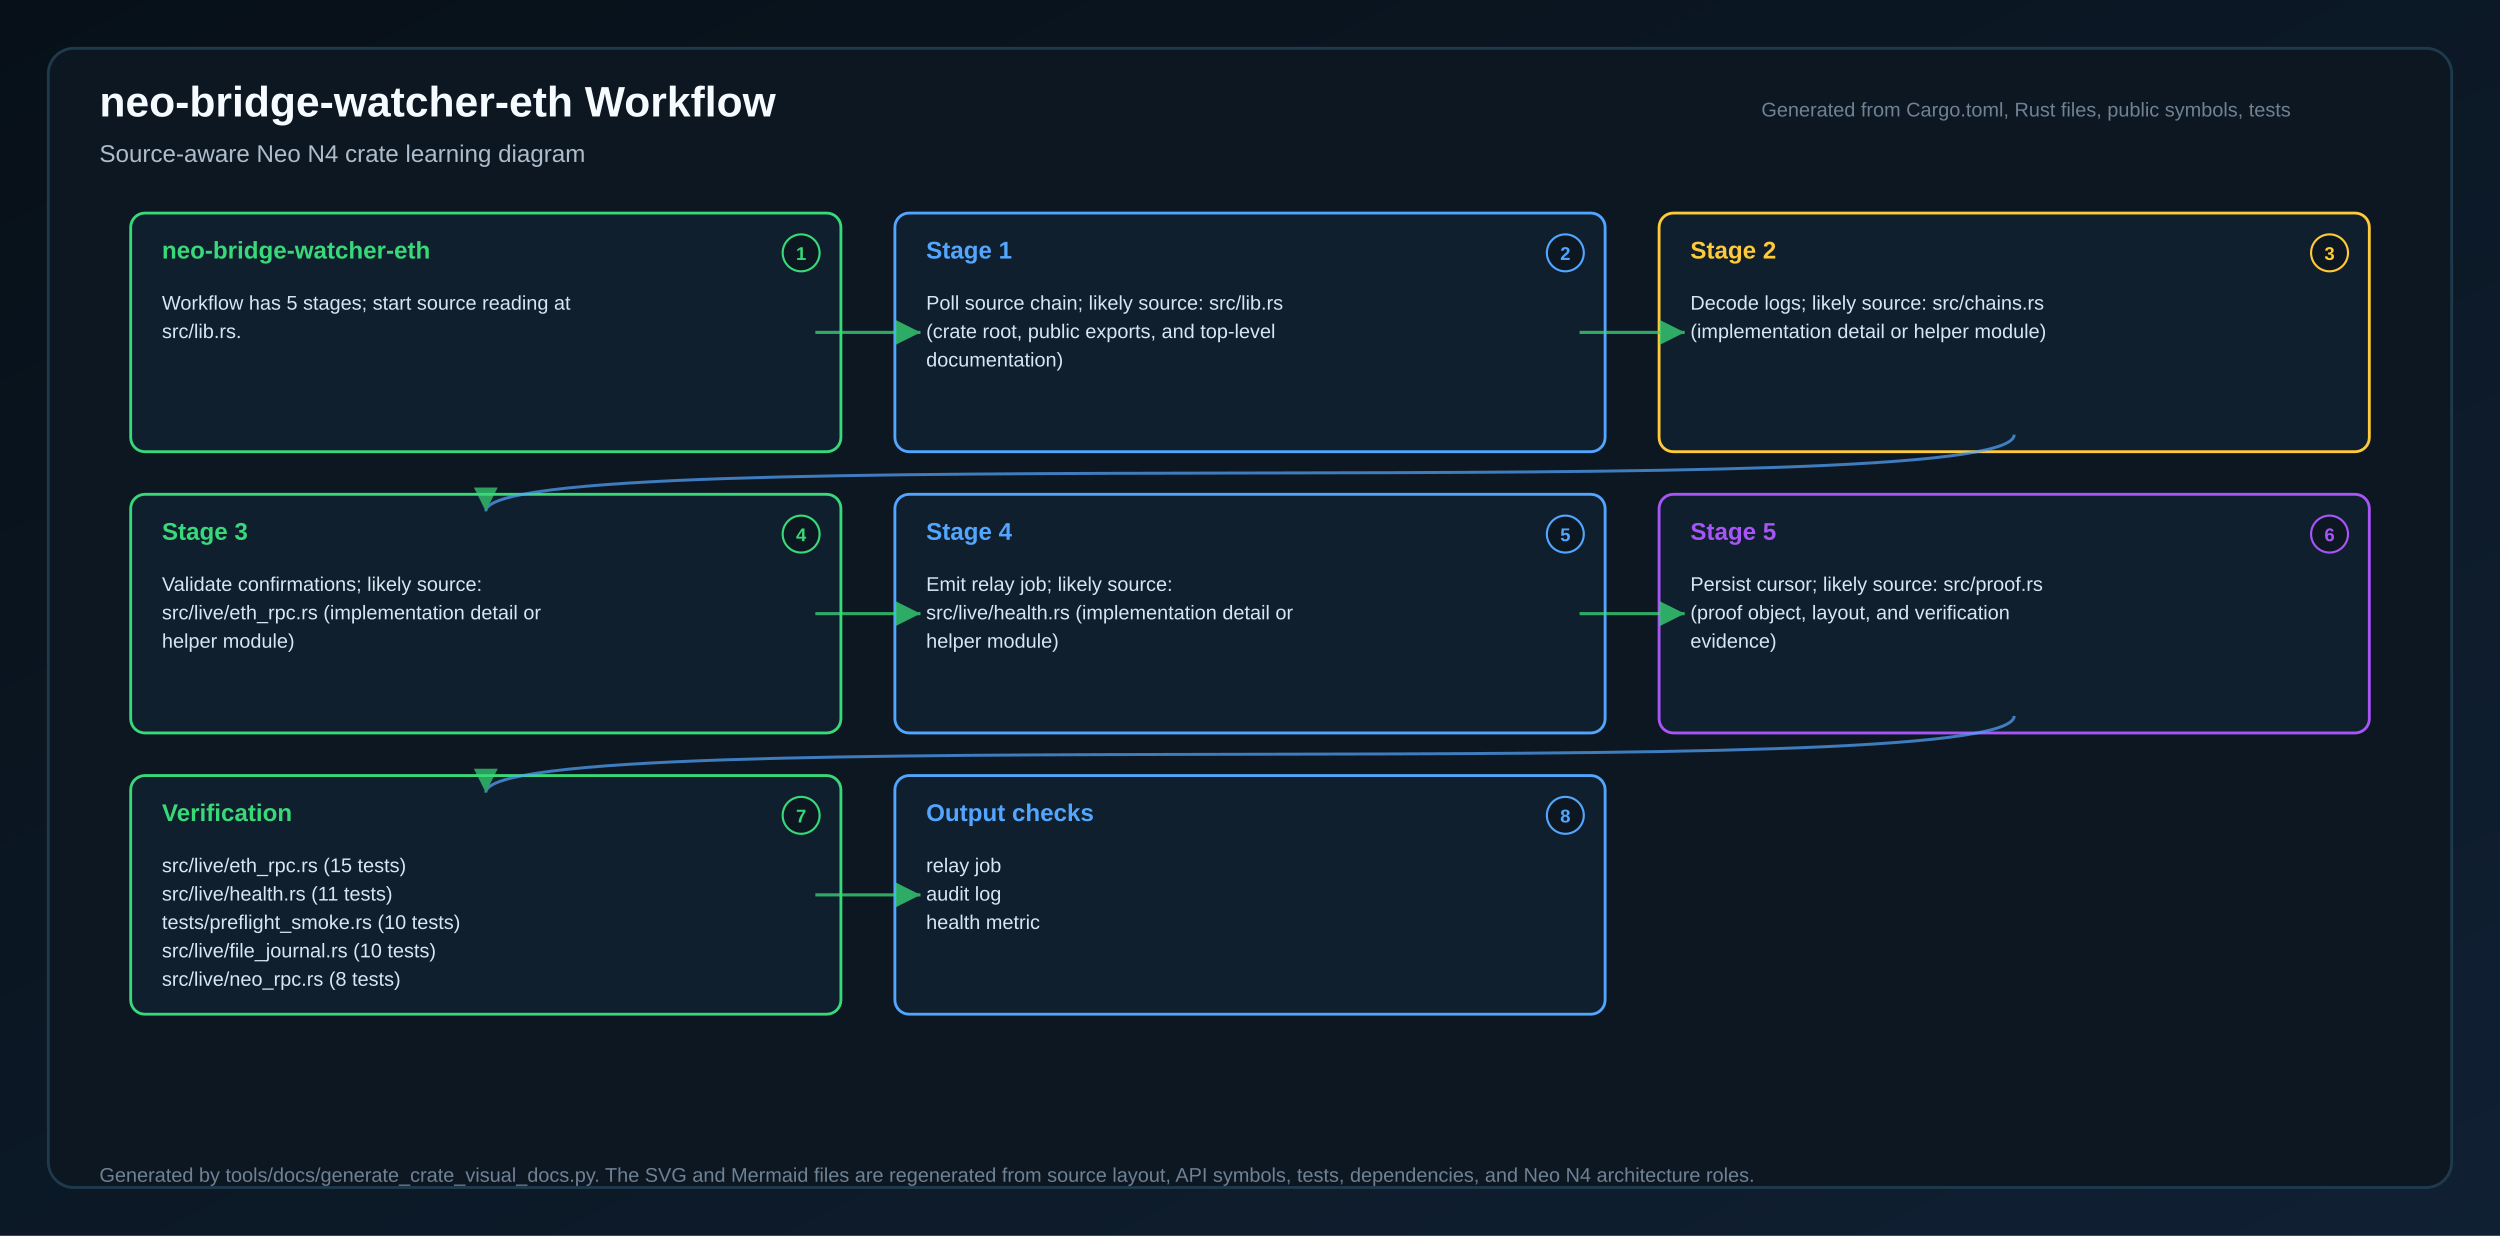
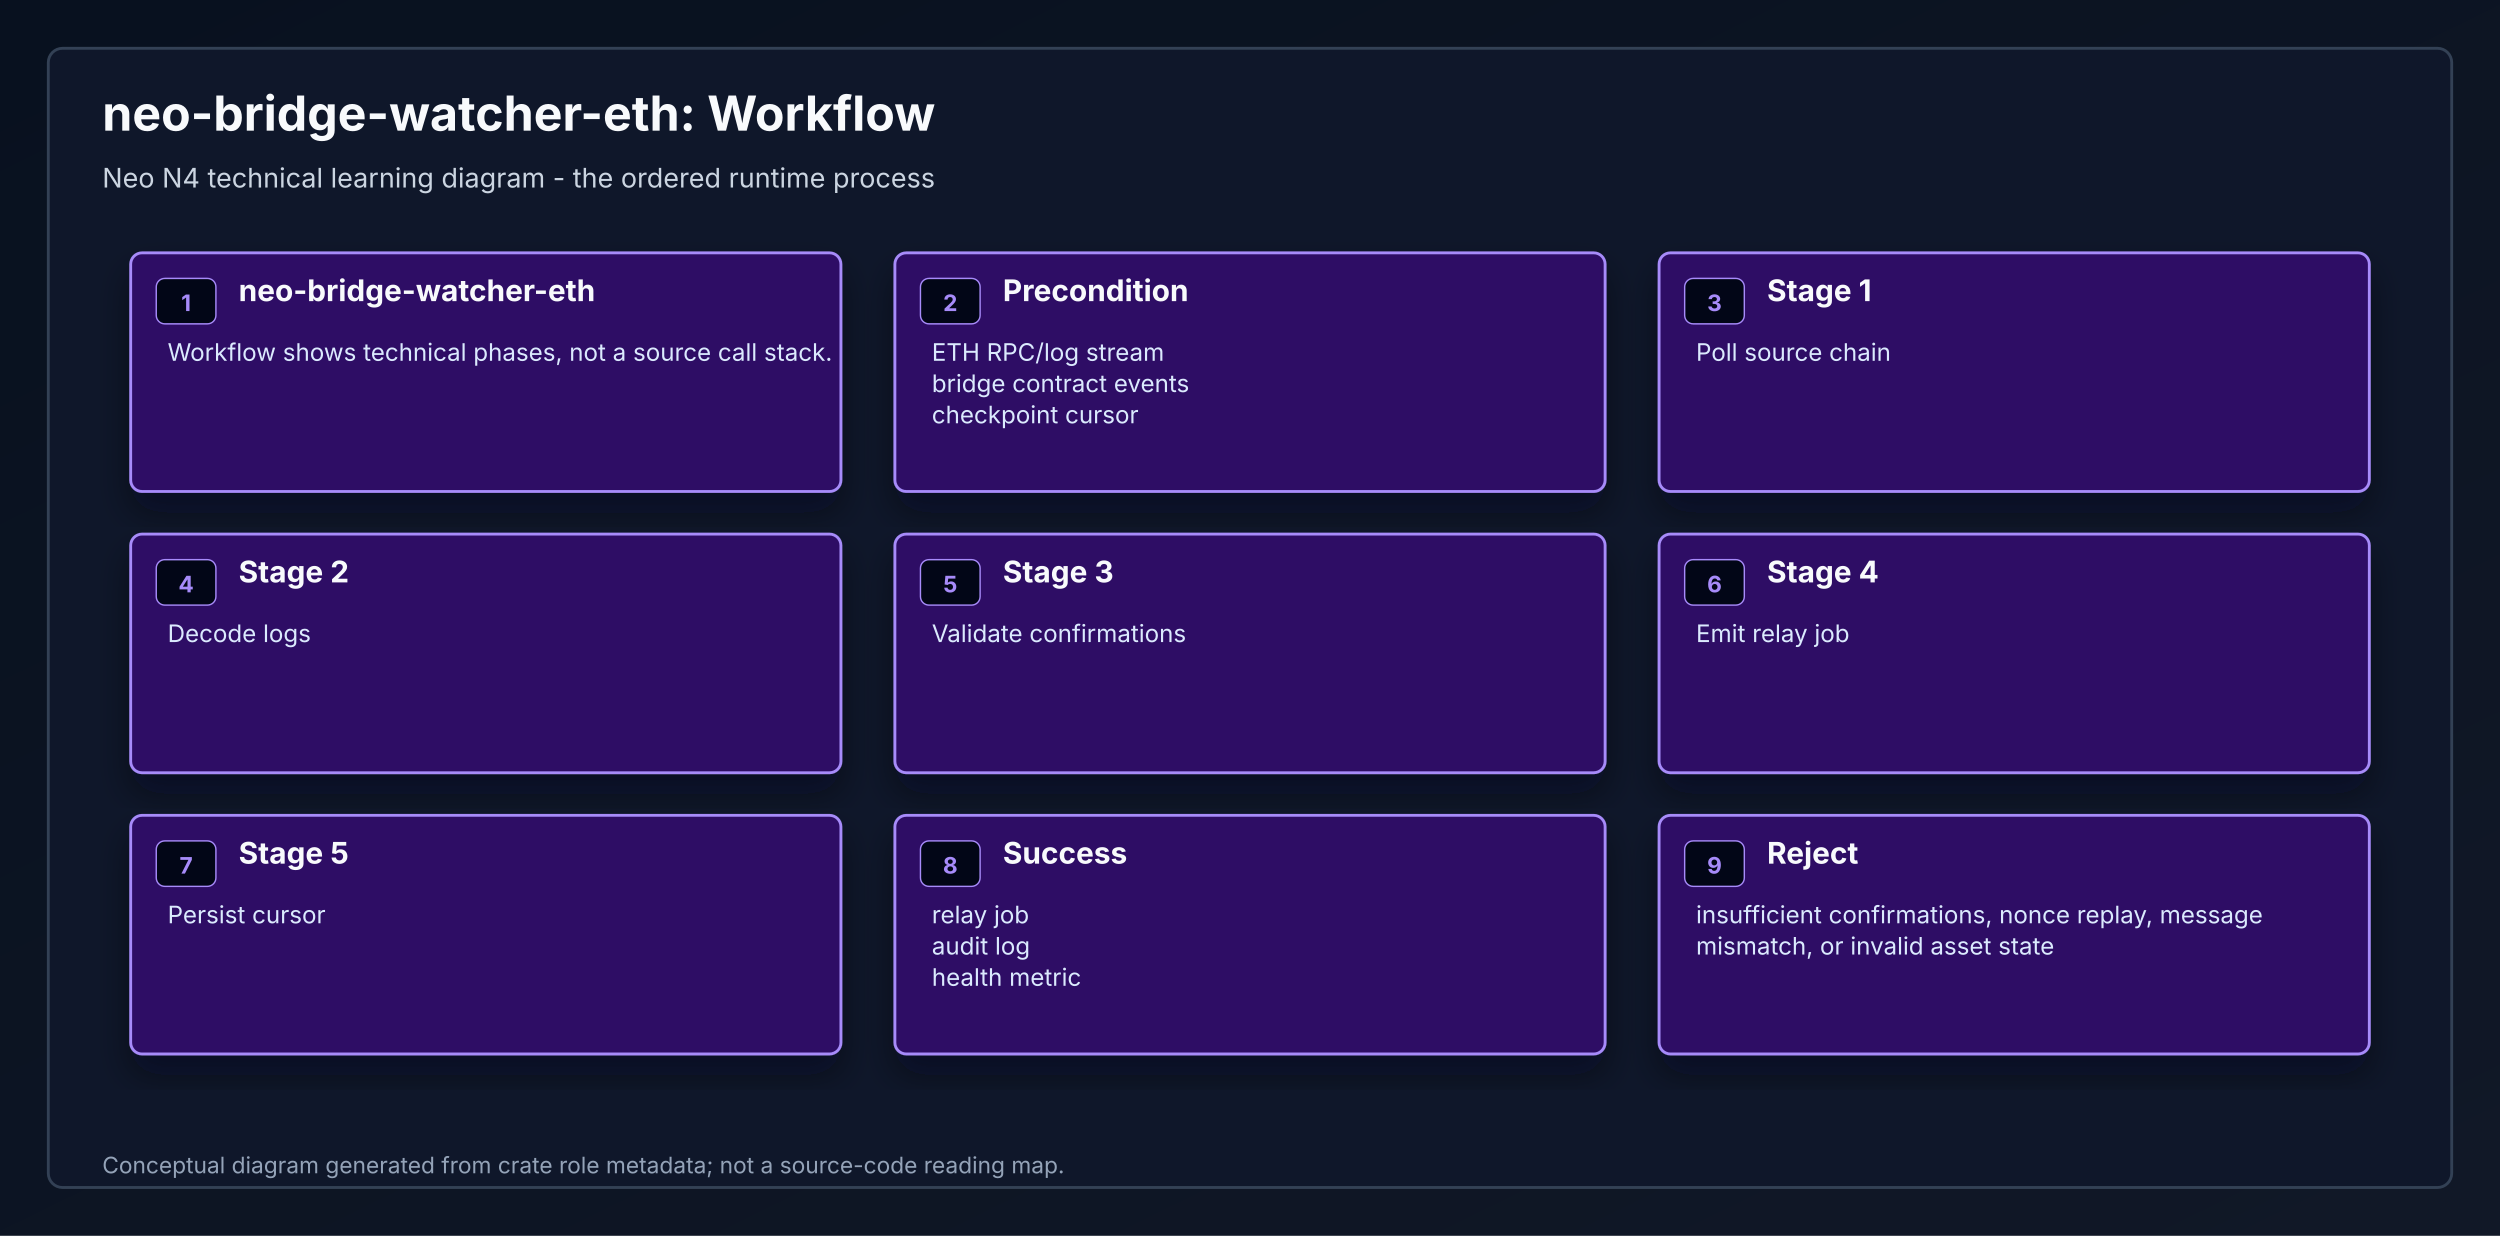
<svg xmlns="http://www.w3.org/2000/svg" width="1760" height="870" viewBox="0 0 1760 870" role="img" aria-label="neo-bridge-watcher-eth Workflow">
  <defs>
-     <linearGradient id="bg" x1="0" x2="1" y1="0" y2="1">
-       <stop offset="0" stop-color="#071018" />
-       <stop offset="1" stop-color="#102033" />
+     <linearGradient id="bg" x1="0" y1="0" x2="1" y2="1">
+       <stop offset="0%" stop-color="#08111f" />
+       <stop offset="100%" stop-color="#111827" />
    </linearGradient>
-     <marker id="arrow" markerWidth="12" markerHeight="12" refX="10" refY="6" orient="auto">
-       <path d="M2,2 L10,6 L2,10 Z" fill="#38d978" />
-     </marker>
+     <filter id="shadow" x="-15%" y="-15%" width="130%" height="130%">
+       <feDropShadow dx="0" dy="14" stdDeviation="12" flood-color="#020617" flood-opacity="0.42" />
+     </filter>
  </defs>
-   <rect x="0" y="0" width="1760" height="870" fill="url(#bg)" />
-   <rect x="34" y="34" width="1692" height="802" rx="18" fill="#0c1722" stroke="#1e3a4d" stroke-width="2" />
-   <text x="70" y="82" fill="#f6fbff" font-size="30" font-family="Segoe UI, Arial, sans-serif" font-weight="700">neo-bridge-watcher-eth Workflow</text>
-   <text x="70" y="114" fill="#aebdcc" font-size="17" font-family="Segoe UI, Arial, sans-serif">Source-aware Neo N4 crate learning diagram</text>
-   <text x="1240" y="82" fill="#6f8194" font-size="14" font-family="Segoe UI, Arial, sans-serif">Generated from Cargo.toml, Rust files, public symbols, tests</text>
-   <rect x="92" y="150" width="500" height="168" rx="10" fill="#101f2d" stroke="#38d978" stroke-width="2" />
-   <circle cx="564" cy="178" r="13" fill="#0c1722" stroke="#38d978" stroke-width="1.5" />
-   <text x="564" y="183" text-anchor="middle" fill="#38d978" font-size="13" font-family="Segoe UI, Arial, sans-serif" font-weight="700">1</text>
-   <text x="114" y="182" fill="#38d978" font-size="17" font-family="Segoe UI, Arial, sans-serif" font-weight="700">neo-bridge-watcher-eth</text>
-   <text x="114" y="218" fill="#d9e6f2" font-size="14" font-family="Segoe UI, Arial, sans-serif">Workflow has 5 stages; start source reading at</text>
-   <text x="114" y="238" fill="#d9e6f2" font-size="14" font-family="Segoe UI, Arial, sans-serif">src/lib.rs.</text>
-   <rect x="630" y="150" width="500" height="168" rx="10" fill="#101f2d" stroke="#52a6ff" stroke-width="2" />
-   <circle cx="1102" cy="178" r="13" fill="#0c1722" stroke="#52a6ff" stroke-width="1.5" />
-   <text x="1102" y="183" text-anchor="middle" fill="#52a6ff" font-size="13" font-family="Segoe UI, Arial, sans-serif" font-weight="700">2</text>
-   <text x="652" y="182" fill="#52a6ff" font-size="17" font-family="Segoe UI, Arial, sans-serif" font-weight="700">Stage 1</text>
-   <text x="652" y="218" fill="#d9e6f2" font-size="14" font-family="Segoe UI, Arial, sans-serif">Poll source chain; likely source: src/lib.rs</text>
-   <text x="652" y="238" fill="#d9e6f2" font-size="14" font-family="Segoe UI, Arial, sans-serif">(crate root, public exports, and top-level</text>
-   <text x="652" y="258" fill="#d9e6f2" font-size="14" font-family="Segoe UI, Arial, sans-serif">documentation)</text>
-   <rect x="1168" y="150" width="500" height="168" rx="10" fill="#101f2d" stroke="#ffca3a" stroke-width="2" />
-   <circle cx="1640" cy="178" r="13" fill="#0c1722" stroke="#ffca3a" stroke-width="1.5" />
-   <text x="1640" y="183" text-anchor="middle" fill="#ffca3a" font-size="13" font-family="Segoe UI, Arial, sans-serif" font-weight="700">3</text>
-   <text x="1190" y="182" fill="#ffca3a" font-size="17" font-family="Segoe UI, Arial, sans-serif" font-weight="700">Stage 2</text>
-   <text x="1190" y="218" fill="#d9e6f2" font-size="14" font-family="Segoe UI, Arial, sans-serif">Decode logs; likely source: src/chains.rs</text>
-   <text x="1190" y="238" fill="#d9e6f2" font-size="14" font-family="Segoe UI, Arial, sans-serif">(implementation detail or helper module)</text>
-   <rect x="92" y="348" width="500" height="168" rx="10" fill="#101f2d" stroke="#38d978" stroke-width="2" />
-   <circle cx="564" cy="376" r="13" fill="#0c1722" stroke="#38d978" stroke-width="1.5" />
-   <text x="564" y="381" text-anchor="middle" fill="#38d978" font-size="13" font-family="Segoe UI, Arial, sans-serif" font-weight="700">4</text>
-   <text x="114" y="380" fill="#38d978" font-size="17" font-family="Segoe UI, Arial, sans-serif" font-weight="700">Stage 3</text>
-   <text x="114" y="416" fill="#d9e6f2" font-size="14" font-family="Segoe UI, Arial, sans-serif">Validate confirmations; likely source:</text>
-   <text x="114" y="436" fill="#d9e6f2" font-size="14" font-family="Segoe UI, Arial, sans-serif">src/live/eth_rpc.rs (implementation detail or</text>
-   <text x="114" y="456" fill="#d9e6f2" font-size="14" font-family="Segoe UI, Arial, sans-serif">helper module)</text>
-   <rect x="630" y="348" width="500" height="168" rx="10" fill="#101f2d" stroke="#52a6ff" stroke-width="2" />
-   <circle cx="1102" cy="376" r="13" fill="#0c1722" stroke="#52a6ff" stroke-width="1.5" />
-   <text x="1102" y="381" text-anchor="middle" fill="#52a6ff" font-size="13" font-family="Segoe UI, Arial, sans-serif" font-weight="700">5</text>
-   <text x="652" y="380" fill="#52a6ff" font-size="17" font-family="Segoe UI, Arial, sans-serif" font-weight="700">Stage 4</text>
-   <text x="652" y="416" fill="#d9e6f2" font-size="14" font-family="Segoe UI, Arial, sans-serif">Emit relay job; likely source:</text>
-   <text x="652" y="436" fill="#d9e6f2" font-size="14" font-family="Segoe UI, Arial, sans-serif">src/live/health.rs (implementation detail or</text>
-   <text x="652" y="456" fill="#d9e6f2" font-size="14" font-family="Segoe UI, Arial, sans-serif">helper module)</text>
-   <rect x="1168" y="348" width="500" height="168" rx="10" fill="#101f2d" stroke="#a855f7" stroke-width="2" />
-   <circle cx="1640" cy="376" r="13" fill="#0c1722" stroke="#a855f7" stroke-width="1.5" />
-   <text x="1640" y="381" text-anchor="middle" fill="#a855f7" font-size="13" font-family="Segoe UI, Arial, sans-serif" font-weight="700">6</text>
-   <text x="1190" y="380" fill="#a855f7" font-size="17" font-family="Segoe UI, Arial, sans-serif" font-weight="700">Stage 5</text>
-   <text x="1190" y="416" fill="#d9e6f2" font-size="14" font-family="Segoe UI, Arial, sans-serif">Persist cursor; likely source: src/proof.rs</text>
-   <text x="1190" y="436" fill="#d9e6f2" font-size="14" font-family="Segoe UI, Arial, sans-serif">(proof object, layout, and verification</text>
-   <text x="1190" y="456" fill="#d9e6f2" font-size="14" font-family="Segoe UI, Arial, sans-serif">evidence)</text>
-   <rect x="92" y="546" width="500" height="168" rx="10" fill="#101f2d" stroke="#38d978" stroke-width="2" />
-   <circle cx="564" cy="574" r="13" fill="#0c1722" stroke="#38d978" stroke-width="1.5" />
-   <text x="564" y="579" text-anchor="middle" fill="#38d978" font-size="13" font-family="Segoe UI, Arial, sans-serif" font-weight="700">7</text>
-   <text x="114" y="578" fill="#38d978" font-size="17" font-family="Segoe UI, Arial, sans-serif" font-weight="700">Verification</text>
-   <text x="114" y="614" fill="#d9e6f2" font-size="14" font-family="Segoe UI, Arial, sans-serif">src/live/eth_rpc.rs (15 tests)</text>
-   <text x="114" y="634" fill="#d9e6f2" font-size="14" font-family="Segoe UI, Arial, sans-serif">src/live/health.rs (11 tests)</text>
-   <text x="114" y="654" fill="#d9e6f2" font-size="14" font-family="Segoe UI, Arial, sans-serif">tests/preflight_smoke.rs (10 tests)</text>
-   <text x="114" y="674" fill="#d9e6f2" font-size="14" font-family="Segoe UI, Arial, sans-serif">src/live/file_journal.rs (10 tests)</text>
-   <text x="114" y="694" fill="#d9e6f2" font-size="14" font-family="Segoe UI, Arial, sans-serif">src/live/neo_rpc.rs (8 tests)</text>
-   <rect x="630" y="546" width="500" height="168" rx="10" fill="#101f2d" stroke="#52a6ff" stroke-width="2" />
-   <circle cx="1102" cy="574" r="13" fill="#0c1722" stroke="#52a6ff" stroke-width="1.5" />
-   <text x="1102" y="579" text-anchor="middle" fill="#52a6ff" font-size="13" font-family="Segoe UI, Arial, sans-serif" font-weight="700">8</text>
-   <text x="652" y="578" fill="#52a6ff" font-size="17" font-family="Segoe UI, Arial, sans-serif" font-weight="700">Output checks</text>
-   <text x="652" y="614" fill="#d9e6f2" font-size="14" font-family="Segoe UI, Arial, sans-serif">relay job</text>
-   <text x="652" y="634" fill="#d9e6f2" font-size="14" font-family="Segoe UI, Arial, sans-serif">audit log</text>
-   <text x="652" y="654" fill="#d9e6f2" font-size="14" font-family="Segoe UI, Arial, sans-serif">health metric</text>
-   <line x1="574" y1="234" x2="648" y2="234" stroke="#38d978" stroke-width="2.2" marker-end="url(#arrow)" opacity="0.75" />
-   <line x1="1112" y1="234" x2="1186" y2="234" stroke="#38d978" stroke-width="2.2" marker-end="url(#arrow)" opacity="0.75" />
-   <line x1="574" y1="432" x2="648" y2="432" stroke="#38d978" stroke-width="2.2" marker-end="url(#arrow)" opacity="0.75" />
-   <line x1="1112" y1="432" x2="1186" y2="432" stroke="#38d978" stroke-width="2.2" marker-end="url(#arrow)" opacity="0.75" />
-   <line x1="574" y1="630" x2="648" y2="630" stroke="#38d978" stroke-width="2.2" marker-end="url(#arrow)" opacity="0.75" />
-   <path d="M1418 306 C1418 358, 342 308, 342 360" stroke="#52a6ff" stroke-width="2.1" fill="none" marker-end="url(#arrow)" opacity="0.7" />
-   <path d="M1418 504 C1418 556, 342 506, 342 558" stroke="#52a6ff" stroke-width="2.1" fill="none" marker-end="url(#arrow)" opacity="0.7" />
-   <text x="70" y="832" fill="#6f8194" font-size="14" font-family="Segoe UI, Arial, sans-serif">Generated by tools/docs/generate_crate_visual_docs.py. The SVG and Mermaid files are regenerated from source layout, API symbols, tests, dependencies, and Neo N4 architecture roles.</text>
+   <rect width="1760" height="100%" fill="url(#bg)" />
+   <rect x="34" y="34" width="1692" height="802" rx="10" fill="#0f172a" stroke="#334155" stroke-width="2" />
+   <text x="72" y="92" fill="#f8fafc" font-family="Inter,Segoe UI,Arial,sans-serif" font-size="34" font-weight="700">neo-bridge-watcher-eth: Workflow</text>
+   <text x="72" y="132" fill="#cbd5e1" font-family="Inter,Segoe UI,Arial,sans-serif" font-size="19">Neo N4 technical learning diagram - the ordered runtime process</text>
+   <rect x="92" y="178" width="500" height="168" rx="8" fill="#2e1065" stroke="#a78bfa" stroke-width="2" filter="url(#shadow)" />
+   <rect x="110" y="196" width="42" height="32" rx="6" fill="#020617" stroke="#a78bfa" stroke-width="1" />
+   <text x="131" y="219" text-anchor="middle" fill="#a78bfa" font-family="Inter,Segoe UI,Arial,sans-serif" font-size="16" font-weight="700">1</text>
+   <text x="168" y="212" fill="#f8fafc" font-family="Inter,Segoe UI,Arial,sans-serif" font-size="21" font-weight="700">neo-bridge-watcher-eth</text>
+   <text x="118" y="254" fill="#dbeafe" font-family="Inter,Segoe UI,Arial,sans-serif" font-size="17">Workflow shows technical phases, not a source call stack.</text>
+   <rect x="630" y="178" width="500" height="168" rx="8" fill="#2e1065" stroke="#a78bfa" stroke-width="2" filter="url(#shadow)" />
+   <rect x="648" y="196" width="42" height="32" rx="6" fill="#020617" stroke="#a78bfa" stroke-width="1" />
+   <text x="669" y="219" text-anchor="middle" fill="#a78bfa" font-family="Inter,Segoe UI,Arial,sans-serif" font-size="16" font-weight="700">2</text>
+   <text x="706" y="212" fill="#f8fafc" font-family="Inter,Segoe UI,Arial,sans-serif" font-size="21" font-weight="700">Precondition</text>
+   <text x="656" y="254" fill="#dbeafe" font-family="Inter,Segoe UI,Arial,sans-serif" font-size="17">ETH RPC/log stream</text>
+   <text x="656" y="276" fill="#dbeafe" font-family="Inter,Segoe UI,Arial,sans-serif" font-size="17">bridge contract events</text>
+   <text x="656" y="298" fill="#dbeafe" font-family="Inter,Segoe UI,Arial,sans-serif" font-size="17">checkpoint cursor</text>
+   <rect x="1168" y="178" width="500" height="168" rx="8" fill="#2e1065" stroke="#a78bfa" stroke-width="2" filter="url(#shadow)" />
+   <rect x="1186" y="196" width="42" height="32" rx="6" fill="#020617" stroke="#a78bfa" stroke-width="1" />
+   <text x="1207" y="219" text-anchor="middle" fill="#a78bfa" font-family="Inter,Segoe UI,Arial,sans-serif" font-size="16" font-weight="700">3</text>
+   <text x="1244" y="212" fill="#f8fafc" font-family="Inter,Segoe UI,Arial,sans-serif" font-size="21" font-weight="700">Stage 1</text>
+   <text x="1194" y="254" fill="#dbeafe" font-family="Inter,Segoe UI,Arial,sans-serif" font-size="17">Poll source chain</text>
+   <rect x="92" y="376" width="500" height="168" rx="8" fill="#2e1065" stroke="#a78bfa" stroke-width="2" filter="url(#shadow)" />
+   <rect x="110" y="394" width="42" height="32" rx="6" fill="#020617" stroke="#a78bfa" stroke-width="1" />
+   <text x="131" y="417" text-anchor="middle" fill="#a78bfa" font-family="Inter,Segoe UI,Arial,sans-serif" font-size="16" font-weight="700">4</text>
+   <text x="168" y="410" fill="#f8fafc" font-family="Inter,Segoe UI,Arial,sans-serif" font-size="21" font-weight="700">Stage 2</text>
+   <text x="118" y="452" fill="#dbeafe" font-family="Inter,Segoe UI,Arial,sans-serif" font-size="17">Decode logs</text>
+   <rect x="630" y="376" width="500" height="168" rx="8" fill="#2e1065" stroke="#a78bfa" stroke-width="2" filter="url(#shadow)" />
+   <rect x="648" y="394" width="42" height="32" rx="6" fill="#020617" stroke="#a78bfa" stroke-width="1" />
+   <text x="669" y="417" text-anchor="middle" fill="#a78bfa" font-family="Inter,Segoe UI,Arial,sans-serif" font-size="16" font-weight="700">5</text>
+   <text x="706" y="410" fill="#f8fafc" font-family="Inter,Segoe UI,Arial,sans-serif" font-size="21" font-weight="700">Stage 3</text>
+   <text x="656" y="452" fill="#dbeafe" font-family="Inter,Segoe UI,Arial,sans-serif" font-size="17">Validate confirmations</text>
+   <rect x="1168" y="376" width="500" height="168" rx="8" fill="#2e1065" stroke="#a78bfa" stroke-width="2" filter="url(#shadow)" />
+   <rect x="1186" y="394" width="42" height="32" rx="6" fill="#020617" stroke="#a78bfa" stroke-width="1" />
+   <text x="1207" y="417" text-anchor="middle" fill="#a78bfa" font-family="Inter,Segoe UI,Arial,sans-serif" font-size="16" font-weight="700">6</text>
+   <text x="1244" y="410" fill="#f8fafc" font-family="Inter,Segoe UI,Arial,sans-serif" font-size="21" font-weight="700">Stage 4</text>
+   <text x="1194" y="452" fill="#dbeafe" font-family="Inter,Segoe UI,Arial,sans-serif" font-size="17">Emit relay job</text>
+   <rect x="92" y="574" width="500" height="168" rx="8" fill="#2e1065" stroke="#a78bfa" stroke-width="2" filter="url(#shadow)" />
+   <rect x="110" y="592" width="42" height="32" rx="6" fill="#020617" stroke="#a78bfa" stroke-width="1" />
+   <text x="131" y="615" text-anchor="middle" fill="#a78bfa" font-family="Inter,Segoe UI,Arial,sans-serif" font-size="16" font-weight="700">7</text>
+   <text x="168" y="608" fill="#f8fafc" font-family="Inter,Segoe UI,Arial,sans-serif" font-size="21" font-weight="700">Stage 5</text>
+   <text x="118" y="650" fill="#dbeafe" font-family="Inter,Segoe UI,Arial,sans-serif" font-size="17">Persist cursor</text>
+   <rect x="630" y="574" width="500" height="168" rx="8" fill="#2e1065" stroke="#a78bfa" stroke-width="2" filter="url(#shadow)" />
+   <rect x="648" y="592" width="42" height="32" rx="6" fill="#020617" stroke="#a78bfa" stroke-width="1" />
+   <text x="669" y="615" text-anchor="middle" fill="#a78bfa" font-family="Inter,Segoe UI,Arial,sans-serif" font-size="16" font-weight="700">8</text>
+   <text x="706" y="608" fill="#f8fafc" font-family="Inter,Segoe UI,Arial,sans-serif" font-size="21" font-weight="700">Success</text>
+   <text x="656" y="650" fill="#dbeafe" font-family="Inter,Segoe UI,Arial,sans-serif" font-size="17">relay job</text>
+   <text x="656" y="672" fill="#dbeafe" font-family="Inter,Segoe UI,Arial,sans-serif" font-size="17">audit log</text>
+   <text x="656" y="694" fill="#dbeafe" font-family="Inter,Segoe UI,Arial,sans-serif" font-size="17">health metric</text>
+   <rect x="1168" y="574" width="500" height="168" rx="8" fill="#2e1065" stroke="#a78bfa" stroke-width="2" filter="url(#shadow)" />
+   <rect x="1186" y="592" width="42" height="32" rx="6" fill="#020617" stroke="#a78bfa" stroke-width="1" />
+   <text x="1207" y="615" text-anchor="middle" fill="#a78bfa" font-family="Inter,Segoe UI,Arial,sans-serif" font-size="16" font-weight="700">9</text>
+   <text x="1244" y="608" fill="#f8fafc" font-family="Inter,Segoe UI,Arial,sans-serif" font-size="21" font-weight="700">Reject</text>
+   <text x="1194" y="650" fill="#dbeafe" font-family="Inter,Segoe UI,Arial,sans-serif" font-size="17">insufficient confirmations, nonce replay, message</text>
+   <text x="1194" y="672" fill="#dbeafe" font-family="Inter,Segoe UI,Arial,sans-serif" font-size="17">mismatch, or invalid asset state</text>
+   <text x="72" y="826" fill="#94a3b8" font-family="Inter,Segoe UI,Arial,sans-serif" font-size="16">Conceptual diagram generated from crate role metadata; not a source-code reading map.</text>
</svg>
